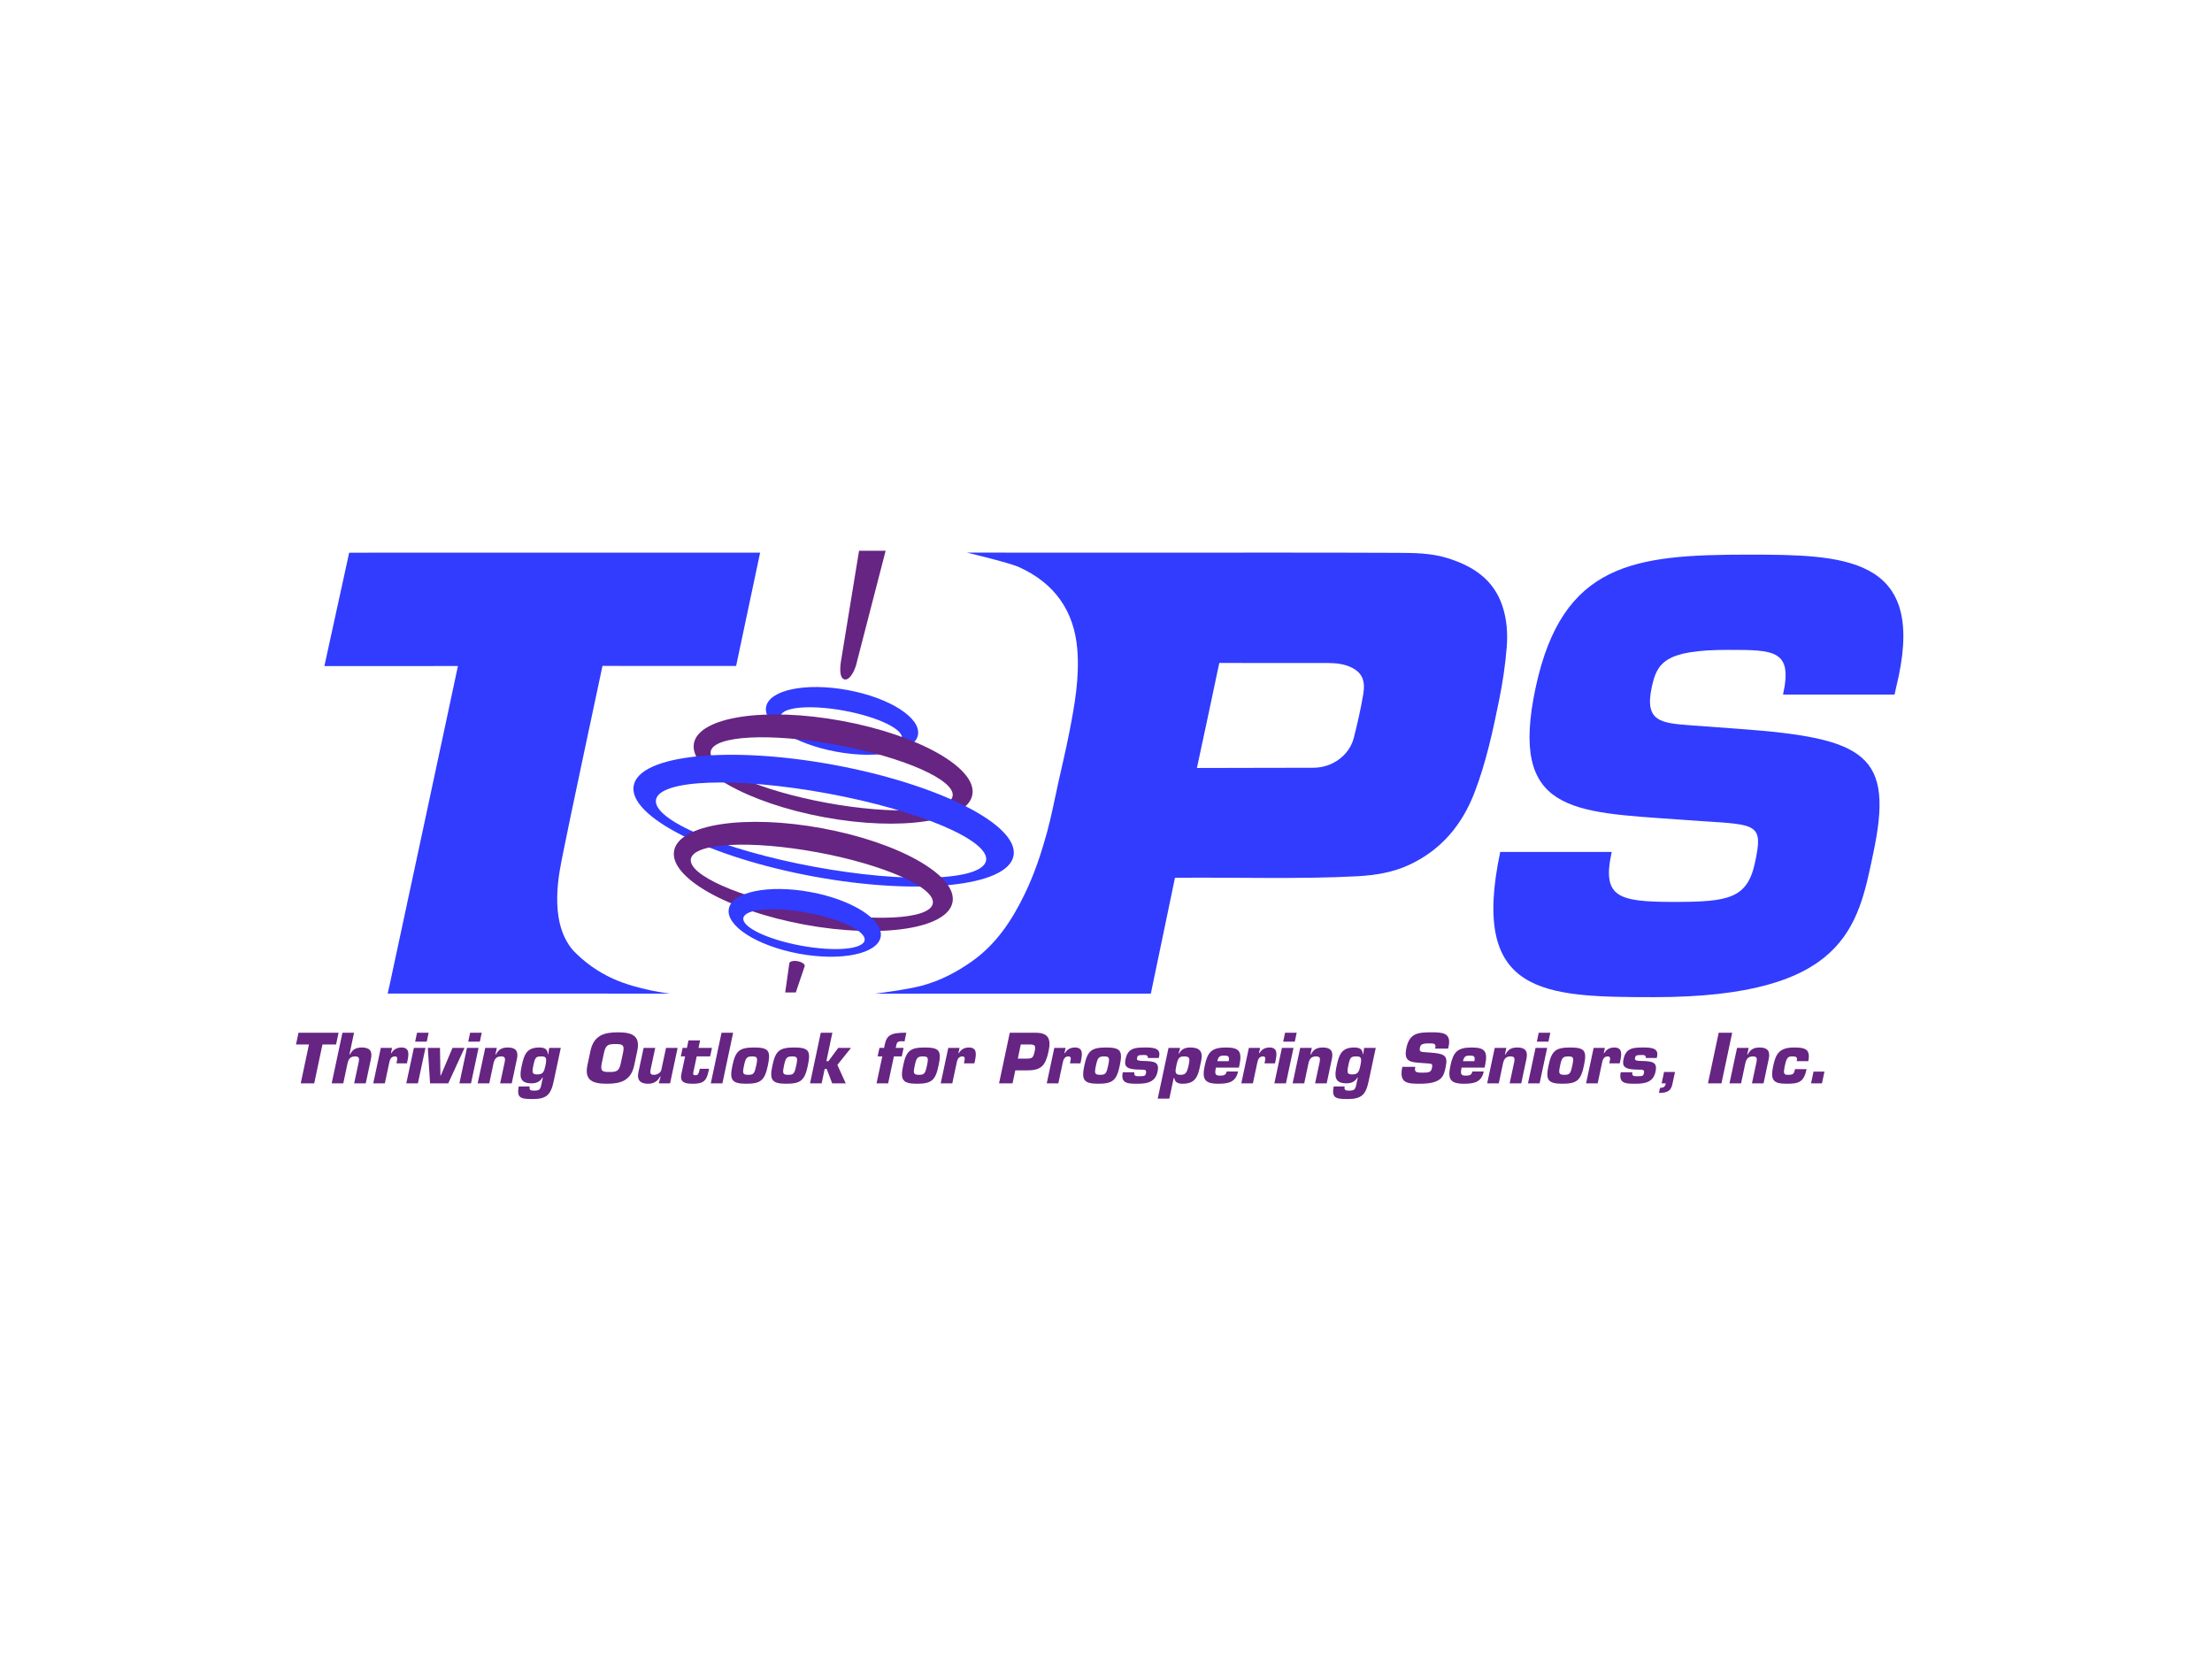
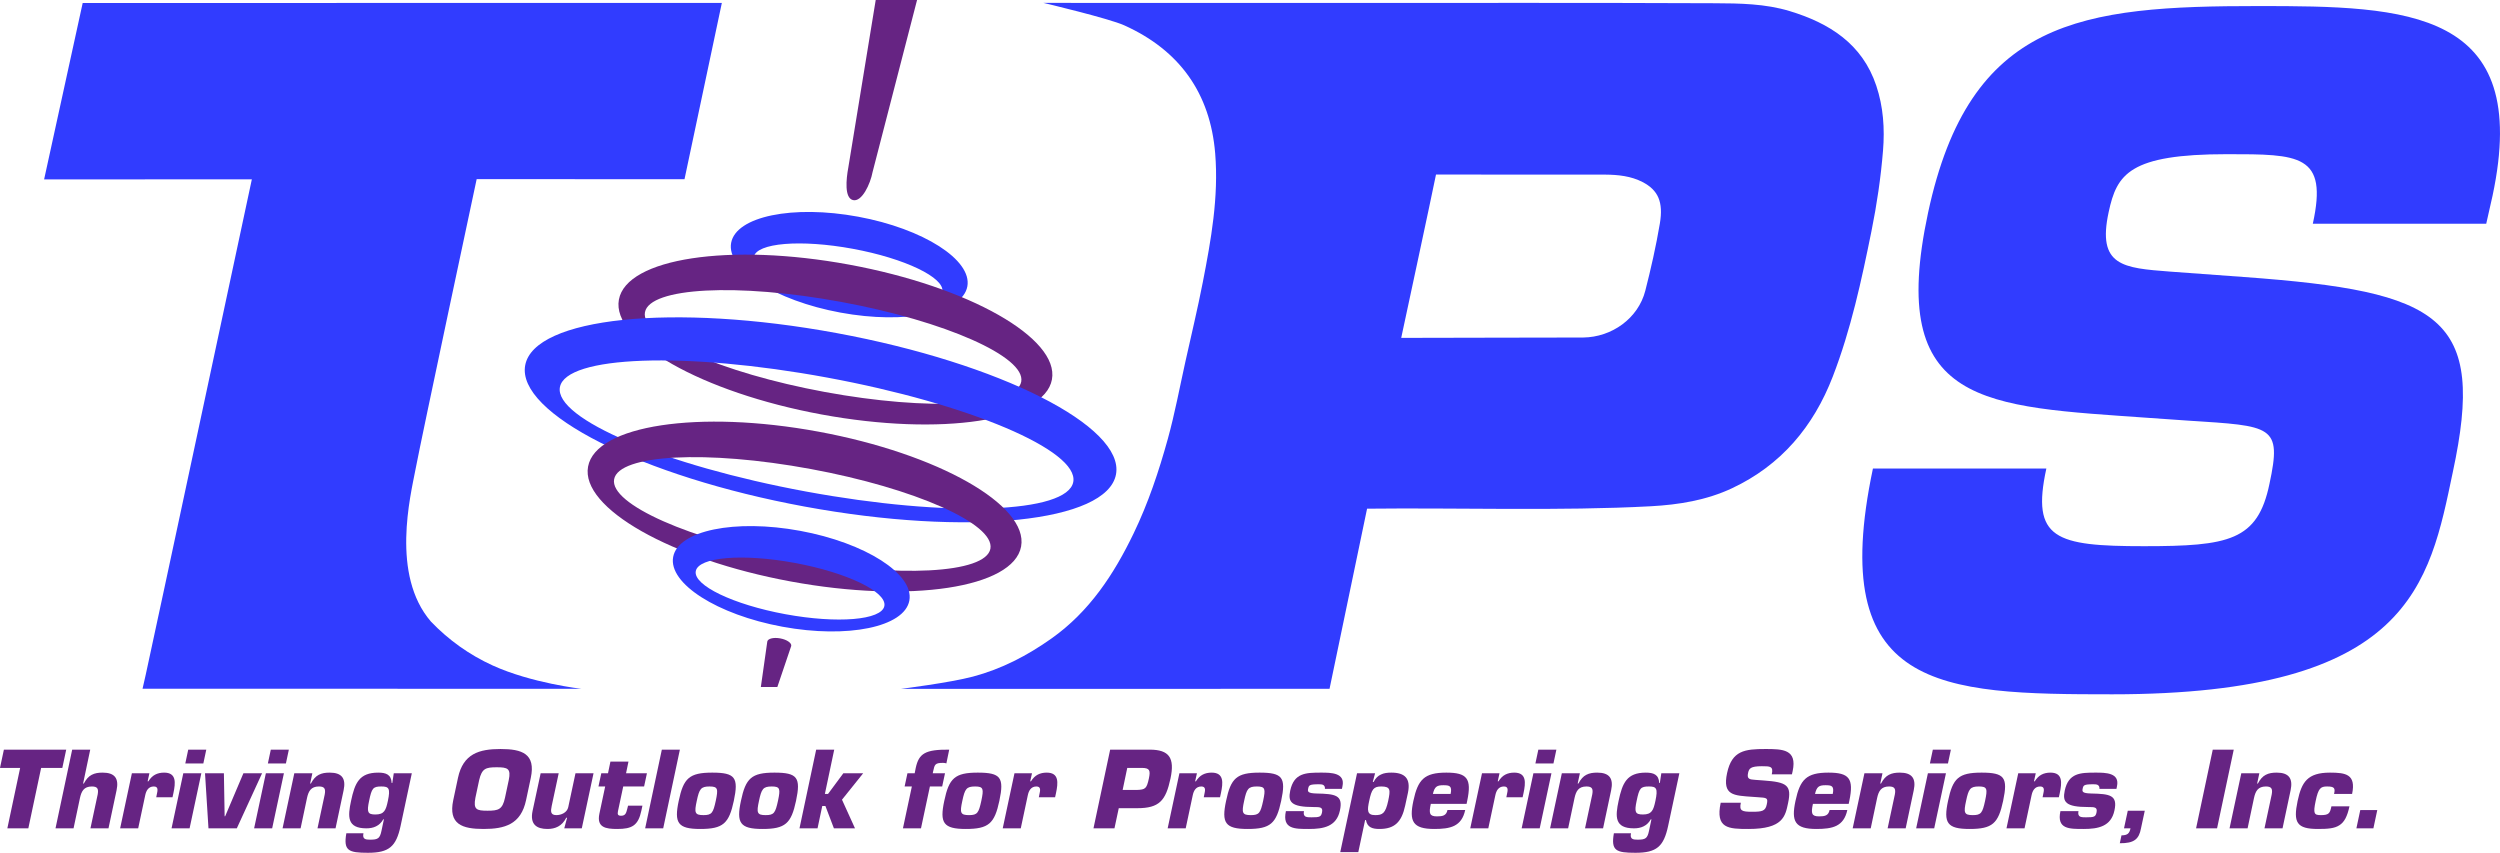
- <svg xmlns="http://www.w3.org/2000/svg" version="1.1" id="Layer_1" x="0px" y="0px" width="400px" height="300px" viewBox="0 0 1000 800" xml:space="preserve">
+ <svg xmlns="http://www.w3.org/2000/svg" version="1.1" id="Layer_1" x="0px" y="0px" xml:space="preserve" viewBox="109.41 265.58 775.1 264.4">
  <g>
    <g>
      <g>
        <path fill="#313CFF" d="M524.434,266.495c38.857,0.004,77.714-0.08,116.571,0.089c7.783,0.034,15.702,0.138,23.244,2.423     c12.312,3.73,22.544,10.135,26.891,23.16c2.177,6.523,2.638,13.268,2.081,20.112c-0.683,8.389-1.913,16.711-3.577,24.941     c-3.088,15.274-6.367,30.518-12.002,45.122c-5.987,15.518-16.044,27.473-31.219,34.607c-7.915,3.721-16.484,5.12-25.216,5.592     c-28.039,1.513-59.903,0.419-87.951,0.753L521.62,479.14c-39.162,0.009-93.801,0.017-132.963,0.025     c0,0,15.191-1.894,22.418-3.816c8.884-2.362,16.862-6.519,24.336-11.813c11.782-8.344,19.359-19.91,25.497-32.643     c4.519-9.375,7.798-19.215,10.561-29.196c2.191-7.912,3.688-16.016,5.472-24.039c1.822-8.191,3.781-16.355,5.388-24.588     c2.57-13.162,4.94-26.414,3.84-39.887c-1.526-18.697-11.022-32.005-28.188-39.746c-4.794-2.162-25.047-6.959-25.047-6.959     C446.104,266.47,511.352,266.494,524.434,266.495z M600.246,370.224c8.908-0.093,17.085-5.95,19.271-14.498     c1.762-6.889,3.327-13.816,4.51-20.811c1.137-6.72-0.533-10.395-5.37-12.9c-3.589-1.858-7.589-2.264-11.516-2.296     c-25.654,0-52.515-0.022-52.515-0.022c-1.128,5.708-10.784,50.639-10.784,50.639C552.875,370.269,595.861,370.27,600.246,370.224     z" />
        <path fill="#313CFF" d="M234.082,266.497c31.844,0,67.284-0.001,99.127,0.002l-11.574,54.637l-64.44-0.014     c0,0-16.999,79.636-18.959,89.976c-1.541,8.13-7.706,32.71,4.774,47.189c5.48,5.718,11.915,10.322,19.16,13.62     c12.019,5.471,27.507,7.233,27.507,7.233c-37.352,0.001-98.72-0.032-136.072-0.035c0,0,0,0,0.982-4.321     c1.326-5.835,32.907-153.609,32.907-153.609s-47.625,0.029-64.408,0.03l11.96-54.694     C166.374,266.48,202.755,266.496,234.082,266.497z" />
        <g>
          <path fill="#313CFF" d="M805.191,351.468c61.328,4.481,75.05,12.322,64.688,60.488c-7.28,34.725-13.161,68.888-105.573,68.888      c-53.488,0-88.772-1.119-74.21-70.008h53.767c-4.761,21.844,2.8,24.084,30.244,24.084c26.323,0,35.284-1.681,38.925-19.323      c3.921-18.203,0.84-17.922-25.203-19.603l-12.043-0.84c-50.966-3.641-81.491-3.36-68.608-63.568      c12.881-60.209,47.606-64.129,102.493-64.129c45.926,0,84.851,0.84,72.53,58.807l-1.96,8.682h-53.767      c4.761-21.563-4.2-21.563-26.603-21.563c-30.244,0-34.165,6.16-36.685,17.922c-3.641,16.802,4.481,17.362,19.043,18.483      L805.191,351.468z" />
        </g>
      </g>
      <g>
        <path fill="#662483" d="M118.194,522.398h-6.506l3.969-18.738h-6.246l1.204-5.66h19.324l-1.204,5.66h-6.571L118.194,522.398z" />
        <path fill="#662483" d="M135.174,508.508h0.228c0.716-1.367,1.497-2.213,2.44-2.7c0.976-0.521,2.082-0.684,3.383-0.684     c3.774,0,5.107,1.789,4.327,5.466l-2.505,11.809h-5.595l2.245-10.508c0.292-1.659,0.033-2.473-1.79-2.473     c-2.505,0-3.253,1.497-3.708,3.579l-1.984,9.401h-5.595L131.791,498h5.595L135.174,508.508z" />
        <path fill="#662483" d="M158.01,511.956c0.26-1.204,0.618-2.538-0.911-2.538c-1.691,0-2.375,1.334-2.667,2.733l-2.18,10.247     h-5.595l3.644-17.079h5.433l-0.553,2.505h0.228c0.618-0.976,1.301-1.659,2.114-2.082c0.813-0.423,1.725-0.618,2.766-0.618     c3.904,0,3.546,3.188,2.895,6.312l-0.292,1.334h-5.042L158.01,511.956z" />
        <path fill="#662483" d="M168.191,522.398h-5.595l3.644-17.079h5.595L168.191,522.398z M172.453,502.294h-5.595l0.911-4.294h5.596     L172.453,502.294z" />
        <path fill="#662483" d="M182.83,522.398h-8.784l-1.073-17.079h5.855l0.228,13.338h0.163l5.66-13.338h5.791L182.83,522.398z" />
        <path fill="#662483" d="M193.792,522.398h-5.595l3.644-17.079h5.595L193.792,522.398z M198.054,502.294h-5.595l0.911-4.294h5.596     L198.054,502.294z" />
        <path fill="#662483" d="M206.251,505.319l-0.683,3.188h0.228c0.716-1.367,1.497-2.213,2.44-2.7     c0.976-0.521,2.082-0.684,3.383-0.684c3.774,0,5.107,1.789,4.327,5.466l-2.505,11.809h-5.595l2.245-10.508     c0.292-1.659,0.033-2.473-1.79-2.473c-2.505,0-3.253,1.497-3.708,3.579l-1.984,9.401h-5.595l3.644-17.079H206.251z" />
        <path fill="#662483" d="M222.093,523.928c-0.195,0.943-0.033,1.464,0.423,1.724c0.39,0.228,1.008,0.261,1.659,0.261     c2.407,0,3.025-0.391,3.513-2.766l0.748-3.546h-0.195c-0.585,1.041-1.367,1.757-2.245,2.18c-0.911,0.455-1.919,0.618-2.993,0.618     c-6.051,0-5.791-3.676-4.75-8.523c1.171-5.53,2.538-8.751,8.426-8.751c2.407,0,4.034,0.586,4.164,3.221h0.195l0.456-3.025h5.596     l-3.481,16.331c-1.366,6.376-3.546,8.328-10.117,8.328c-6.051,0-7.645-0.65-6.702-6.051H222.093z M229.672,513.875     c0.813-3.871,0.325-4.457-2.017-4.457c-2.603,0-2.993,0.521-3.807,4.457c-0.748,3.514-0.455,4.229,1.952,4.229     C228.534,518.104,229.054,516.803,229.672,513.875z" />
        <path fill="#662483" d="M249.937,513.647l1.464-6.896c1.594-7.515,6.604-8.946,13.208-8.946s10.963,1.432,9.369,8.946     l-1.464,6.896c-1.594,7.515-6.571,8.946-13.175,8.946S248.343,521.162,249.937,513.647z M265.975,512.932l1.171-5.498     c0.748-3.61-0.358-3.969-3.741-3.969s-4.587,0.358-5.433,3.969l-1.171,5.498c-0.683,3.644,0.358,4.002,3.741,4.002     S265.194,516.575,265.975,512.932z" />
        <path fill="#662483" d="M284.354,522.398l0.878-3.286h-0.26c-1.333,2.636-3.448,3.481-5.823,3.481     c-3.383,0-5.498-1.432-4.619-5.596l2.505-11.679h5.595l-2.179,10.183c-0.326,1.562-0.423,2.798,1.464,2.798     c1.496,0,3.318-0.781,3.676-2.473l2.245-10.508h5.596l-3.644,17.079H284.354z" />
        <path fill="#662483" d="M309.109,509.418h-6.474l-1.626,7.646c-0.195,1.008-0.065,1.431,0.976,1.431     c1.464,0,1.594-1.041,1.919-2.212l0.228-0.911h4.457l-0.326,1.529c-0.976,4.652-2.928,5.693-7.482,5.693     c-3.579,0-6.441-0.455-5.531-4.75l1.79-8.426h-2.082l0.878-4.099h2.082l0.748-3.611h5.596l-0.749,3.611h6.474L309.109,509.418z" />
        <path fill="#662483" d="M315.029,522.398h-5.595L314.606,498h5.596L315.029,522.398z" />
        <path fill="#662483" d="M336.922,513.875c-1.496,7.027-3.318,8.719-10.41,8.719c-6.994,0-8.133-1.887-6.669-8.719     c1.464-6.994,3.253-8.751,10.378-8.751C337.377,505.124,338.451,506.653,336.922,513.875z M325.438,513.875     c-0.813,3.709-0.618,4.425,2.082,4.425c2.603,0,2.993-0.716,3.806-4.425c0.781-3.709,0.683-4.457-1.919-4.457     C326.707,509.418,326.219,510.166,325.438,513.875z" />
        <path fill="#662483" d="M356.211,513.875c-1.496,7.027-3.318,8.719-10.41,8.719c-6.994,0-8.133-1.887-6.669-8.719     c1.464-6.994,3.253-8.751,10.378-8.751C356.667,505.124,357.741,506.653,356.211,513.875z M344.728,513.875     c-0.813,3.709-0.618,4.425,2.082,4.425c2.603,0,2.993-0.716,3.806-4.425c0.781-3.709,0.683-4.457-1.919-4.457     C345.997,509.418,345.509,510.166,344.728,513.875z" />
        <path fill="#662483" d="M365.157,511.729h0.976l4.75-6.409h6.148l-6.571,8.198l4.034,8.881h-6.539l-2.635-6.93h-0.976     l-1.464,6.93h-5.596L362.457,498h5.595L365.157,511.729z" />
        <path fill="#662483" d="M401.524,509.418h-3.806l-2.765,12.98h-5.595l2.765-12.98h-2.245l0.878-4.099h2.245l0.325-1.659     c0.976-4.489,2.96-5.726,10.377-5.66l-0.878,4.262c-0.325-0.098-0.65-0.163-1.008-0.163c-2.472,0-2.635,0.455-3.09,2.603     l-0.13,0.618h3.806L401.524,509.418z" />
        <path fill="#662483" d="M419.253,513.875c-1.496,7.027-3.318,8.719-10.41,8.719c-6.994,0-8.133-1.887-6.669-8.719     c1.464-6.994,3.253-8.751,10.378-8.751C419.709,505.124,420.783,506.653,419.253,513.875z M407.77,513.875     c-0.813,3.709-0.618,4.425,2.082,4.425c2.603,0,2.993-0.716,3.806-4.425c0.781-3.709,0.683-4.457-1.919-4.457     C409.039,509.418,408.551,510.166,407.77,513.875z" />
        <path fill="#662483" d="M431.647,511.956c0.26-1.204,0.618-2.538-0.911-2.538c-1.691,0-2.375,1.334-2.667,2.733l-2.18,10.247     h-5.595l3.644-17.079h5.433l-0.553,2.505h0.228c0.618-0.976,1.301-1.659,2.114-2.082c0.813-0.423,1.725-0.618,2.766-0.618     c3.904,0,3.546,3.188,2.895,6.312l-0.292,1.334h-5.042L431.647,511.956z" />
        <path fill="#662483" d="M448.431,522.398L453.604,498h12.264c6.051,0,7.808,2.569,6.441,8.946     c-1.464,6.864-3.481,9.206-10.28,9.206h-5.758l-1.334,6.246H448.431z M461.932,510.492c2.57-0.098,2.993-0.391,3.676-3.546     c0.521-2.505,0.293-3.286-2.245-3.286h-4.457l-1.431,6.832H461.932z" />
        <path fill="#662483" d="M482.783,511.956c0.26-1.204,0.618-2.538-0.911-2.538c-1.691,0-2.375,1.334-2.667,2.733l-2.18,10.247     h-5.595l3.644-17.079h5.433l-0.553,2.505h0.228c0.618-0.976,1.301-1.659,2.115-2.082c0.813-0.423,1.724-0.618,2.765-0.618     c3.904,0,3.546,3.188,2.895,6.312l-0.292,1.334h-5.042L482.783,511.956z" />
        <path fill="#662483" d="M506.627,513.875c-1.496,7.027-3.317,8.719-10.41,8.719c-6.994,0-8.133-1.887-6.669-8.719     c1.464-6.994,3.253-8.751,10.378-8.751C507.083,505.124,508.156,506.653,506.627,513.875z M495.144,513.875     c-0.813,3.709-0.618,4.425,2.082,4.425c2.603,0,2.993-0.716,3.807-4.425c0.78-3.709,0.683-4.457-1.92-4.457     C496.412,509.418,495.924,510.166,495.144,513.875z" />
        <path fill="#662483" d="M520.192,510.166c0.064-0.715-0.228-1.073-0.618-1.269c-0.391-0.162-0.911-0.162-1.367-0.162     c-2.928,0-2.992,0.357-3.221,1.366c-0.162,0.846-0.228,1.432,2.636,1.496c5.758,0.131,8.263,0.456,7.222,5.238     c-1.041,5.01-5.074,5.758-9.564,5.758c-4.424,0-8.393,0.098-7.189-5.53h5.596c-0.195,0.943,0.032,1.431,0.488,1.691     c0.487,0.228,1.171,0.228,1.854,0.228c2.538,0,2.961-0.162,3.254-1.496c0.357-1.691-0.618-1.691-2.57-1.691     c-7.092,0-8.003-1.595-7.287-5.075c1.171-5.498,4.814-5.596,9.564-5.596c3.123,0,7.548,0.032,6.637,4.229l-0.163,0.813H520.192z" />
        <path fill="#662483" d="M530.146,505.319h5.596l-0.716,2.7h0.261c0.585-1.171,1.333-1.887,2.276-2.31     c0.911-0.456,2.018-0.586,3.221-0.586c4.132,0,6.084,1.757,5.141,6.278l-0.846,3.904c-1.106,5.205-3.318,7.287-8.003,7.287     c-2.05,0-3.774-0.423-4.164-2.766h-0.261l-2.114,9.955h-5.596L530.146,505.319z M533.919,513.875     c-0.618,2.863-0.748,4.425,1.854,4.425c2.31,0,3.188-0.554,4.034-4.425c0.684-3.318,0.813-4.457-2.147-4.457     C535.286,509.418,534.668,510.264,533.919,513.875z" />
        <path fill="#662483" d="M563.685,516.705c-0.553,2.57-1.691,4.034-3.351,4.88c-1.627,0.813-3.741,1.009-6.214,1.009     c-6.733,0-7.872-2.343-6.506-8.719c1.398-6.571,3.351-8.751,10.215-8.751c6.409,0,7.938,1.789,6.474,8.751l-0.195,0.943h-11.093     c-0.651,2.993-0.391,3.871,1.919,3.871c1.725,0,2.896-0.195,3.253-1.984H563.685z M559.163,511.729     c0.521-2.538-0.391-2.7-2.277-2.7c-1.984,0-2.7,0.455-3.221,2.7H559.163z" />
        <path fill="#662483" d="M576.599,511.956c0.26-1.204,0.618-2.538-0.911-2.538c-1.691,0-2.375,1.334-2.667,2.733l-2.18,10.247     h-5.596l3.644-17.079h5.433l-0.553,2.505h0.228c0.618-0.976,1.301-1.659,2.114-2.082s1.725-0.618,2.766-0.618     c3.903,0,3.546,3.188,2.896,6.312l-0.293,1.334h-5.043L576.599,511.956z" />
        <path fill="#662483" d="M586.779,522.398h-5.596l3.644-17.079h5.596L586.779,522.398z M591.041,502.294h-5.596l0.911-4.294h5.596     L591.041,502.294z" />
        <path fill="#662483" d="M599.238,505.319l-0.684,3.188h0.228c0.716-1.367,1.497-2.213,2.44-2.7     c0.976-0.521,2.082-0.684,3.383-0.684c3.773,0,5.107,1.789,4.327,5.466l-2.505,11.809h-5.596l2.244-10.508     c0.293-1.659,0.033-2.473-1.789-2.473c-2.505,0-3.253,1.497-3.708,3.579l-1.984,9.401h-5.596l3.644-17.079H599.238z" />
        <path fill="#662483" d="M615.079,523.928c-0.195,0.943-0.032,1.464,0.423,1.724c0.391,0.228,1.009,0.261,1.659,0.261     c2.407,0,3.025-0.391,3.514-2.766l0.748-3.546h-0.195c-0.585,1.041-1.366,1.757-2.244,2.18c-0.911,0.455-1.92,0.618-2.993,0.618     c-6.051,0-5.791-3.676-4.75-8.523c1.172-5.53,2.538-8.751,8.426-8.751c2.408,0,4.034,0.586,4.164,3.221h0.195l0.456-3.025h5.595     l-3.48,16.331c-1.366,6.376-3.546,8.328-10.117,8.328c-6.051,0-7.646-0.65-6.702-6.051H615.079z M622.659,513.875     c0.813-3.871,0.325-4.457-2.017-4.457c-2.603,0-2.993,0.521-3.807,4.457c-0.748,3.514-0.455,4.229,1.952,4.229     C621.521,518.104,622.041,516.803,622.659,513.875z" />
        <path fill="#662483" d="M656.263,507.564c7.125,0.52,8.719,1.431,7.515,7.026c-0.846,4.034-1.528,8.003-12.264,8.003     c-6.214,0-10.313-0.13-8.621-8.133h6.246c-0.553,2.537,0.325,2.798,3.514,2.798c3.058,0,4.099-0.195,4.521-2.245     c0.455-2.114,0.098-2.082-2.928-2.277l-1.399-0.098c-5.92-0.423-9.466-0.391-7.97-7.385s5.53-7.449,11.906-7.449     c5.336,0,9.857,0.098,8.426,6.831l-0.228,1.009h-6.246c0.553-2.505-0.488-2.505-3.091-2.505c-3.513,0-3.969,0.716-4.262,2.082     c-0.423,1.952,0.521,2.017,2.213,2.147L656.263,507.564z" />
        <path fill="#662483" d="M682.156,516.705c-0.553,2.57-1.691,4.034-3.351,4.88c-1.627,0.813-3.741,1.009-6.214,1.009     c-6.733,0-7.872-2.343-6.506-8.719c1.398-6.571,3.351-8.751,10.215-8.751c6.409,0,7.938,1.789,6.474,8.751l-0.195,0.943h-11.093     c-0.65,2.993-0.391,3.871,1.919,3.871c1.725,0,2.896-0.195,3.253-1.984H682.156z M677.635,511.729     c0.521-2.538-0.391-2.7-2.277-2.7c-1.984,0-2.7,0.455-3.221,2.7H677.635z" />
        <path fill="#662483" d="M693.054,505.319l-0.684,3.188h0.228c0.716-1.367,1.497-2.213,2.44-2.7     c0.976-0.521,2.082-0.684,3.383-0.684c3.773,0,5.107,1.789,4.327,5.466l-2.505,11.809h-5.596l2.244-10.508     c0.293-1.659,0.033-2.473-1.789-2.473c-2.505,0-3.253,1.497-3.708,3.579l-1.984,9.401h-5.596l3.644-17.079H693.054z" />
        <path fill="#662483" d="M709.09,522.398h-5.596l3.644-17.079h5.596L709.09,522.398z M713.352,502.294h-5.596l0.911-4.294h5.596     L713.352,502.294z" />
        <path fill="#662483" d="M730.462,513.875c-1.496,7.027-3.318,8.719-10.41,8.719c-6.994,0-8.133-1.887-6.669-8.719     c1.464-6.994,3.253-8.751,10.378-8.751C730.918,505.124,731.991,506.653,730.462,513.875z M718.979,513.875     c-0.813,3.709-0.618,4.425,2.082,4.425c2.603,0,2.993-0.716,3.806-4.425c0.781-3.709,0.684-4.457-1.919-4.457     C720.247,509.418,719.759,510.166,718.979,513.875z" />
        <path fill="#662483" d="M742.855,511.956c0.26-1.204,0.618-2.538-0.911-2.538c-1.691,0-2.375,1.334-2.667,2.733l-2.18,10.247     h-5.596l3.644-17.079h5.433l-0.553,2.505h0.228c0.618-0.976,1.301-1.659,2.114-2.082s1.725-0.618,2.766-0.618     c3.903,0,3.546,3.188,2.896,6.312l-0.293,1.334h-5.043L742.855,511.956z" />
        <path fill="#662483" d="M760.323,510.166c0.065-0.715-0.228-1.073-0.618-1.269c-0.391-0.162-0.91-0.162-1.366-0.162     c-2.928,0-2.993,0.357-3.221,1.366c-0.162,0.846-0.228,1.432,2.636,1.496c5.758,0.131,8.263,0.456,7.222,5.238     c-1.041,5.01-5.075,5.758-9.564,5.758c-4.425,0-8.394,0.098-7.189-5.53h5.596c-0.195,0.943,0.032,1.431,0.487,1.691     c0.488,0.228,1.172,0.228,1.854,0.228c2.538,0,2.961-0.162,3.253-1.496c0.358-1.691-0.617-1.691-2.569-1.691     c-7.092,0-8.003-1.595-7.287-5.075c1.171-5.498,4.814-5.596,9.564-5.596c3.123,0,7.547,0.032,6.636,4.229l-0.162,0.813H760.323z" />
        <path fill="#662483" d="M774.377,516.934l-1.172,5.465c-0.618,3.351-2.114,4.652-6.571,4.619l0.521-2.439     c1.854-0.032,2.44-0.553,2.798-2.18h-2.017l1.171-5.465H774.377z" />
        <path fill="#662483" d="M796.788,522.398h-6.507L795.454,498h6.507L796.788,522.398z" />
        <path fill="#662483" d="M809.898,505.319l-0.684,3.188h0.228c0.716-1.367,1.497-2.213,2.44-2.7     c0.976-0.521,2.082-0.684,3.383-0.684c3.773,0,5.107,1.789,4.327,5.466l-2.505,11.809h-5.596l2.244-10.508     c0.293-1.659,0.033-2.473-1.789-2.473c-2.505,0-3.253,1.497-3.708,3.579l-1.984,9.401h-5.596l3.644-17.079H809.898z" />
        <path fill="#662483" d="M837.842,515.566c-0.684,3.188-1.627,4.945-3.156,5.889c-1.496,0.976-3.578,1.139-6.604,1.139     c-6.604,0-7.743-1.984-6.312-8.719c1.236-5.791,3.025-8.751,10.02-8.751c4.913,0,8.134,0.521,6.864,6.604h-5.595     c0.228-0.911,0.228-1.465-0.065-1.822c-0.325-0.357-0.943-0.488-2.114-0.488c-1.984,0-2.7,0.554-3.514,4.457     c-0.846,4.002-0.488,4.425,1.627,4.425c2.537,0,2.797-0.618,3.253-2.733H837.842z" />
        <path fill="#662483" d="M845.257,522.398h-5.271l1.204-5.66h5.27L845.257,522.398z" />
      </g>
    </g>
    <g>
      <path fill="#313CFF" d="M375.453,332.762c-20.222-3.733-37.845-0.103-39.36,8.107c-1.516,8.21,13.649,17.892,33.872,21.625    c20.222,3.733,37.845,0.103,39.36-8.107C410.841,346.177,395.676,336.495,375.453,332.762z M370.875,358.611    c-16.147-2.98-28.579-8.955-27.769-13.344c0.81-4.389,14.556-5.531,30.703-2.551c16.147,2.98,28.579,8.955,27.769,13.344    C400.767,360.449,387.021,361.591,370.875,358.611z" />
      <path fill="#662483" d="M372.709,347.628c-37.074-6.844-69.049-1.992-71.417,10.836c-2.368,12.828,25.767,28.775,62.842,35.619    s69.049,1.992,71.417-10.836C437.919,370.419,409.784,354.472,372.709,347.628z M365.128,387.107    c-32.215-5.947-57.177-17.014-55.755-24.72c1.422-7.706,28.691-9.132,60.906-3.186s57.177,17.014,55.755,24.72    C424.612,391.627,397.343,393.054,365.128,387.107z" />
      <path fill="#313CFF" d="M368.793,368.845c-50.582-9.337-93.81-4.865-96.552,9.989c-2.742,14.854,36.041,34.464,86.623,43.801    s93.81,4.865,96.552-9.989C458.157,397.793,419.375,378.182,368.793,368.845z M359.324,417.974    c-43.952-8.113-78.122-22.6-76.321-32.358c1.801-9.758,38.892-11.091,82.844-2.978s78.122,22.6,76.321,32.358    C440.366,424.753,403.276,426.087,359.324,417.974z" />
      <path fill="#662483" d="M380.917,265.578l-8.505,51.994c-0.669,3.623-1.226,9.378,1.448,10.041    c2.77,0.686,5.405-5.029,6.074-8.652l13.802-53.382H380.917z" />
      <path fill="#662483" d="M350.416,478.579l4.311-12.735c0.168-0.911-1.358-1.957-3.408-2.336c-2.051-0.379-3.849,0.053-4.018,0.965    l-1.998,14.106H350.416z" />
      <path fill="#662483" d="M363.151,399.407c-37.074-6.844-69.049-1.992-71.417,10.836c-2.368,12.828,25.767,28.775,62.842,35.619    c37.074,6.844,69.049,1.992,71.417-10.836C428.361,422.198,400.226,406.251,363.151,399.407z M355.57,438.886    c-32.215-5.947-57.177-17.014-55.755-24.72s28.691-9.132,60.906-3.186c32.215,5.947,57.177,17.014,55.755,24.72    S387.785,444.833,355.57,438.886z" />
      <path fill="#313CFF" d="M357.475,430.156c-20.222-3.733-37.845-0.103-39.36,8.107c-1.516,8.21,13.649,17.892,33.872,21.625    c20.222,3.733,37.845,0.103,39.36-8.107C392.863,443.571,377.698,433.889,357.475,430.156z M352.897,456.004    c-16.147-2.98-28.579-8.955-27.769-13.344c0.81-4.389,14.556-5.531,30.703-2.551c16.147,2.981,28.579,8.955,27.769,13.344    C382.79,457.843,369.043,458.985,352.897,456.004z" />
    </g>
  </g>
</svg>
